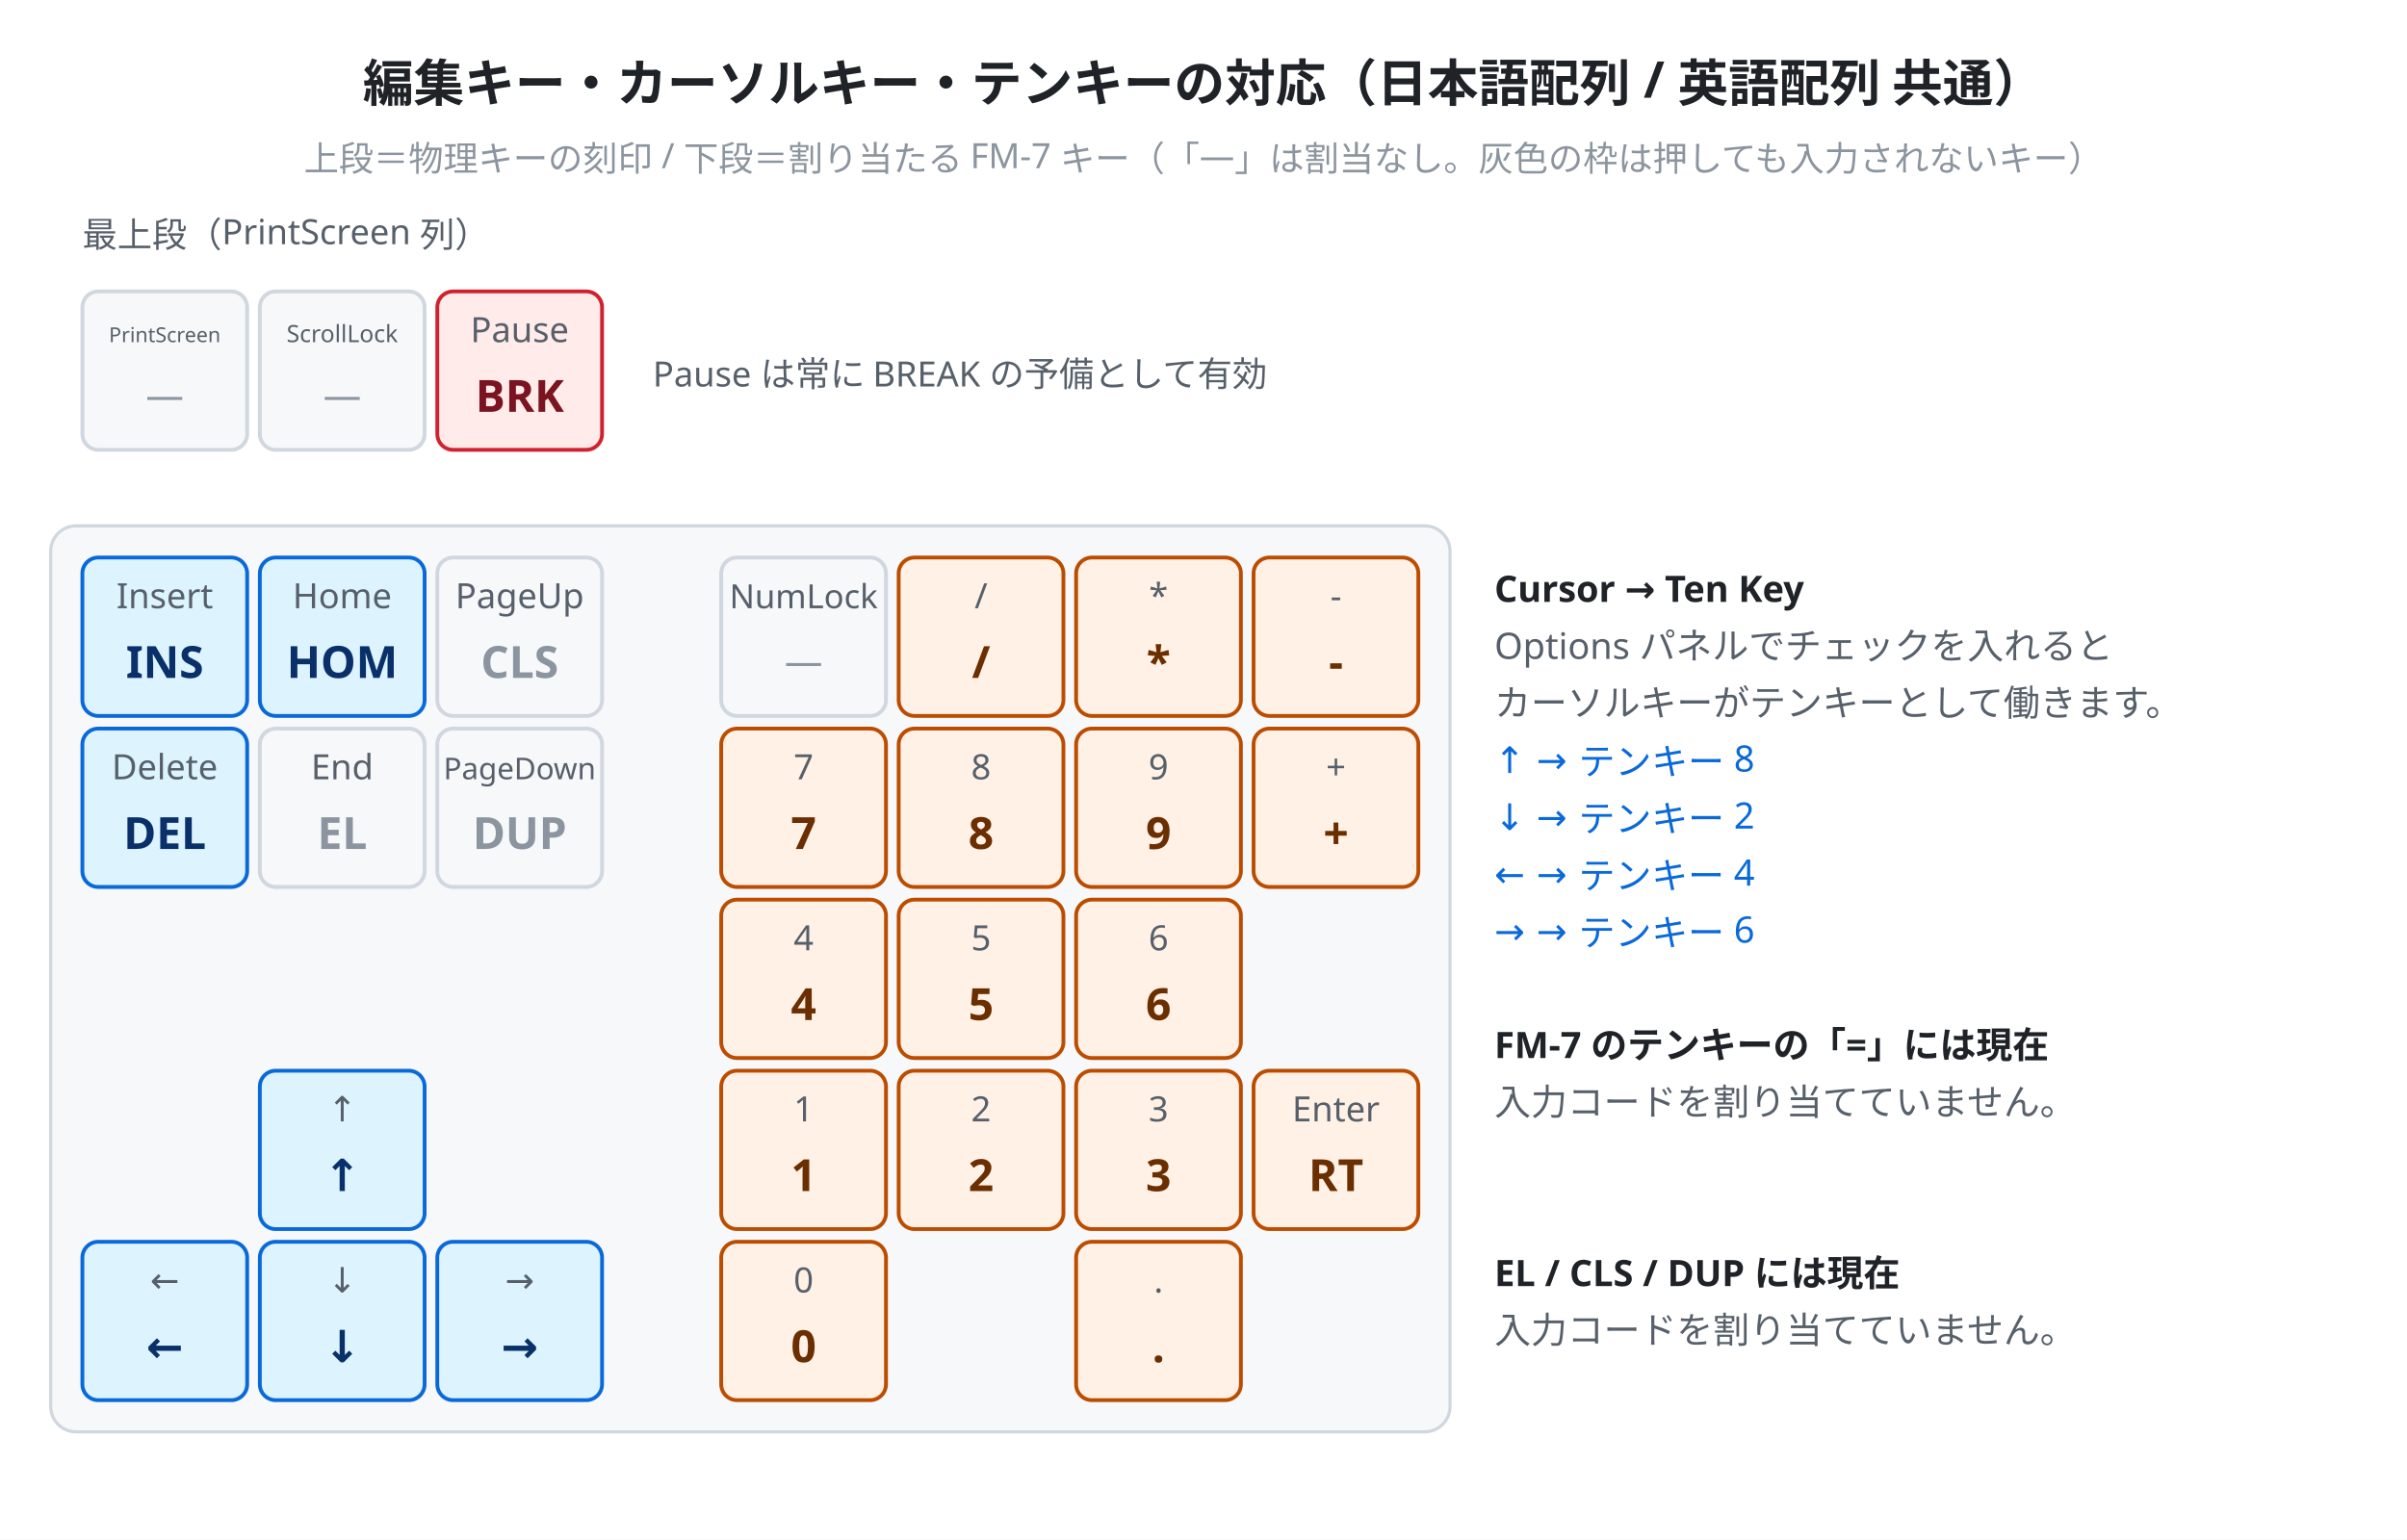
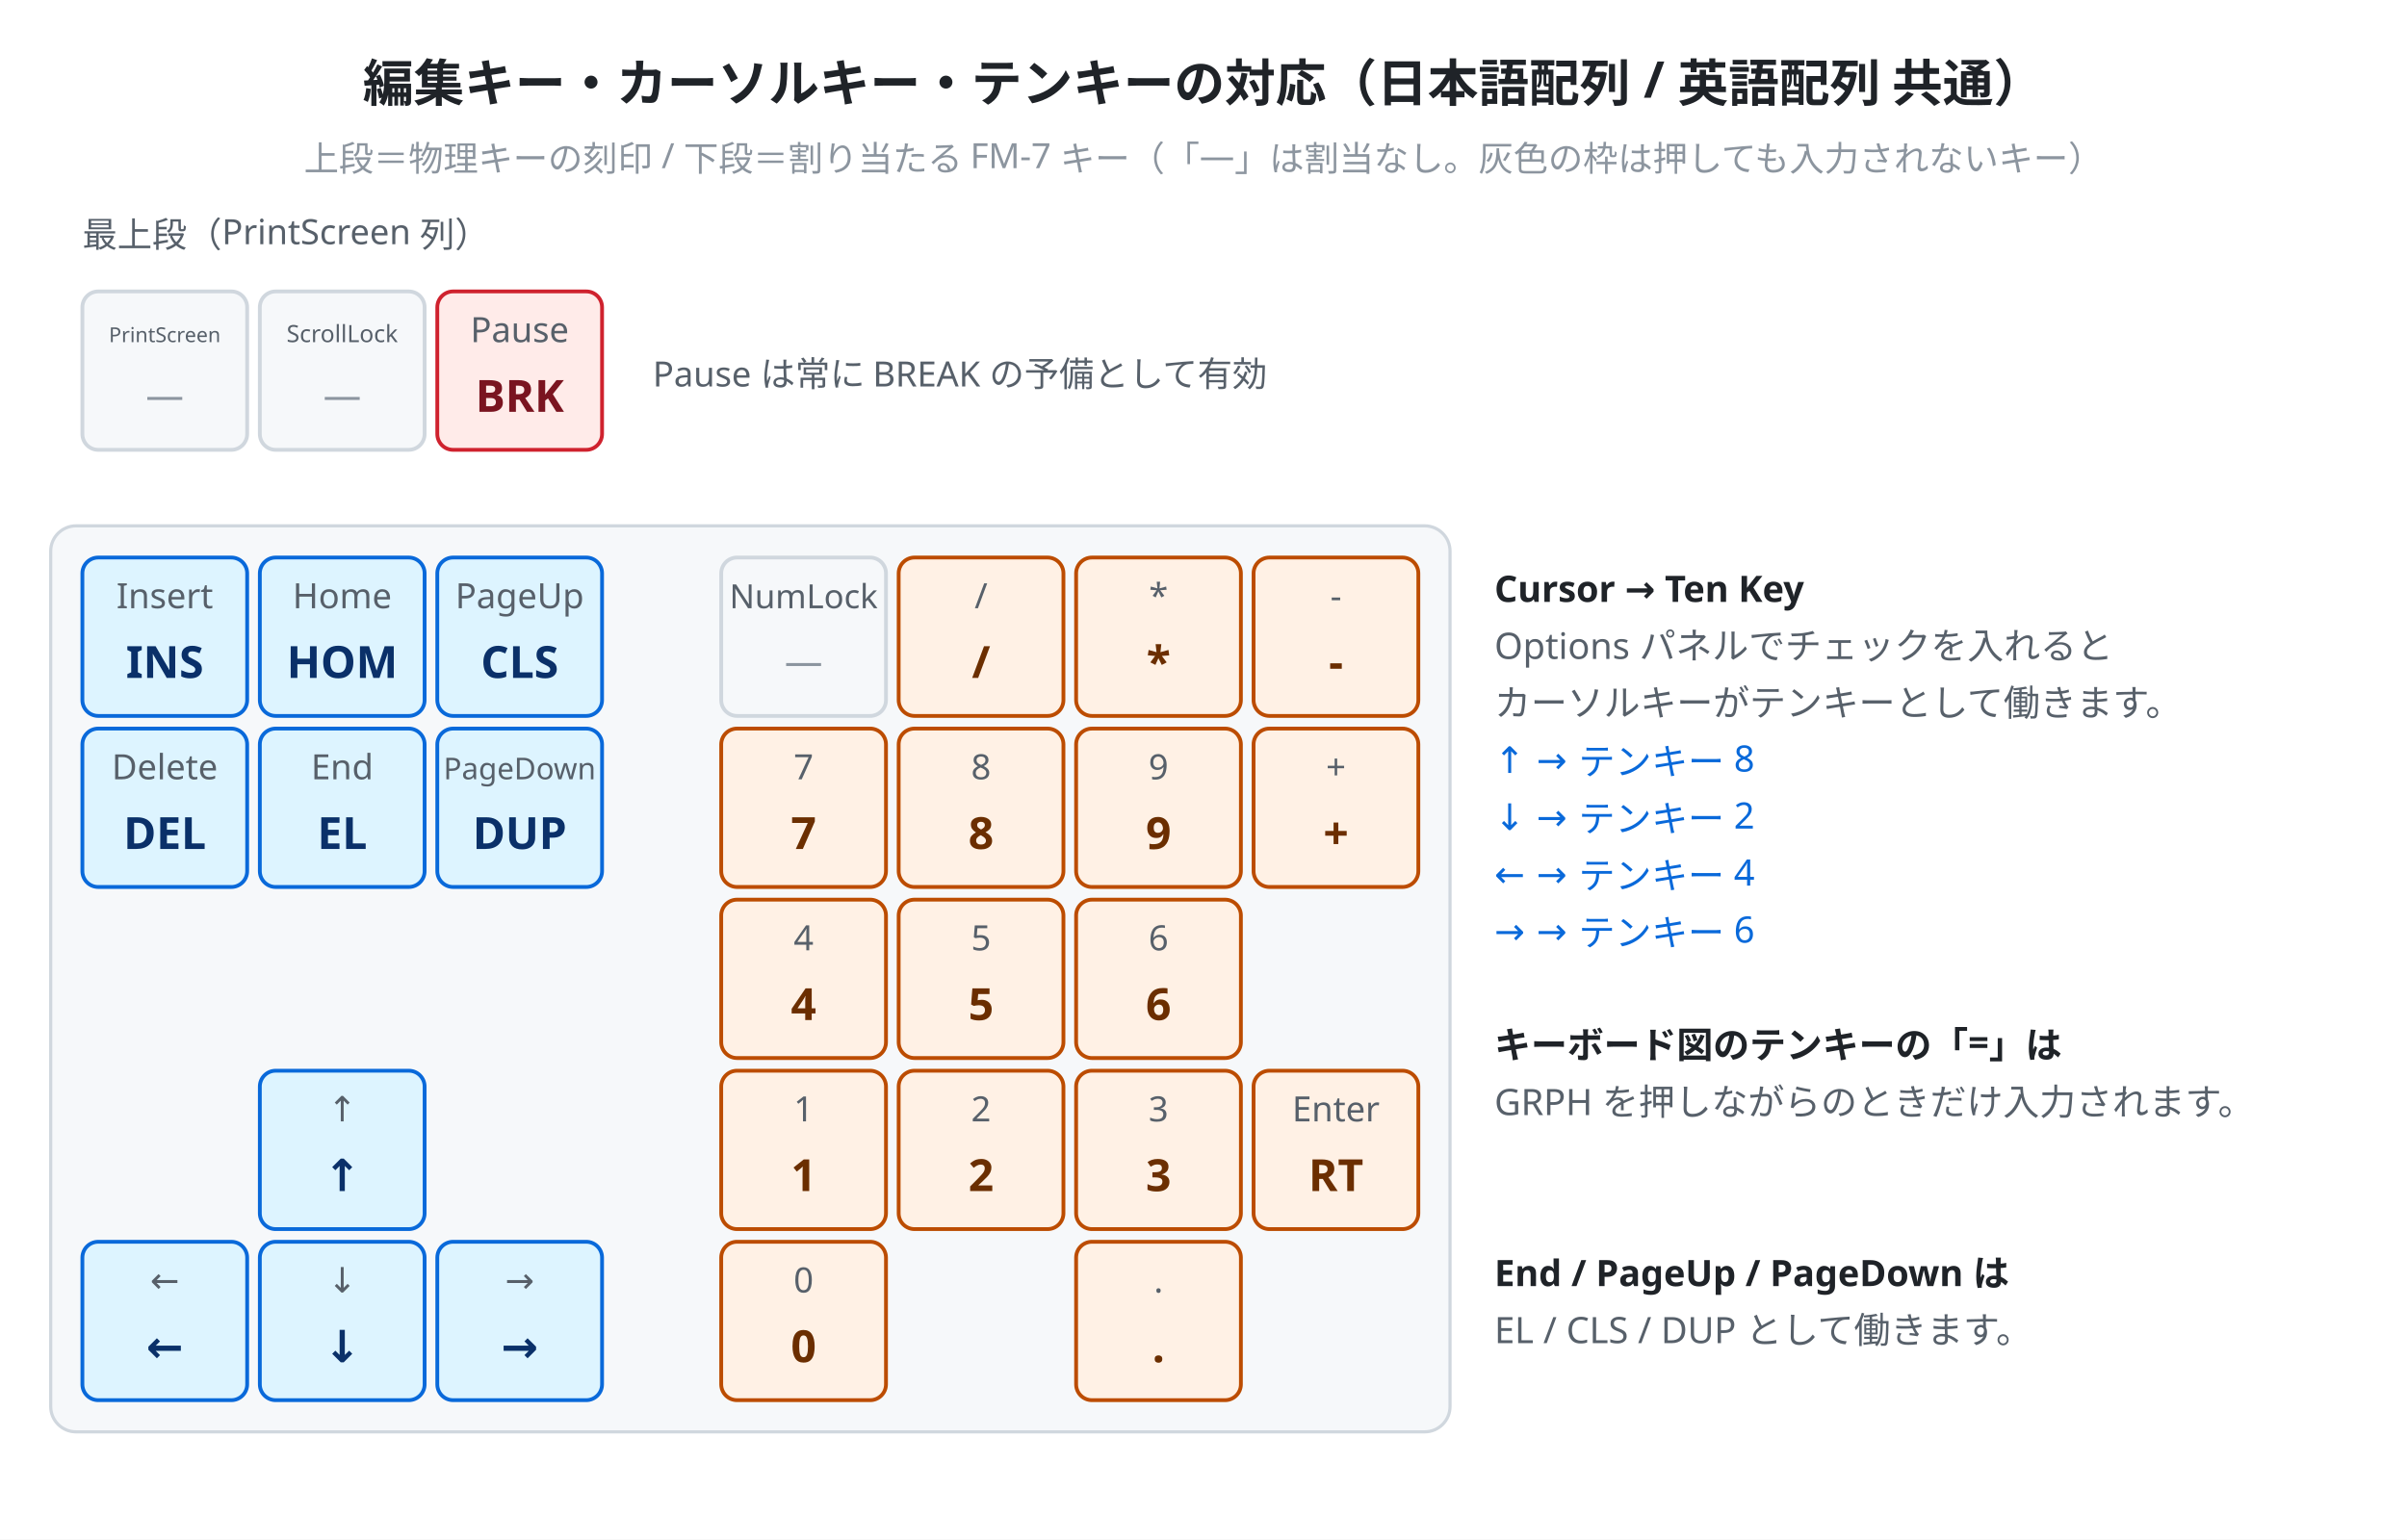
<svg xmlns="http://www.w3.org/2000/svg" viewBox="0 0 759.6 486" width="759.6" height="486">
  <defs>
    <marker id="ah" markerWidth="10" markerHeight="10" refX="8" refY="4" orient="auto" markerUnits="userSpaceOnUse">
      <path d="M0,0 L8,4 L0,8 z" fill="#57606a" />
    </marker>
  </defs>
  <rect x="0" y="0" width="759.6" height="486" rx="0" fill="#ffffff" stroke="none" stroke-width="1" />
  <text x="379.8" y="32" font-family="sans-serif" font-size="16" fill="#1f2328" text-anchor="middle" font-weight="bold">編集キー・カーソルキー・テンキーの対応（日本語配列 / 英語配列 共通）</text>
  <text x="379.8" y="54" font-family="sans-serif" font-size="11" fill="#8c959f" text-anchor="middle">上段＝物理キーの刻印 / 下段＝割り当たる FM-7 キー（「—」は割当なし。灰色の枠は押しても入力されないキー）</text>
  <text x="26" y="78" font-family="sans-serif" font-size="11" fill="#57606a" text-anchor="start">最上段（PrintScreen 列）</text>
  <rect x="26" y="92" width="52" height="50" rx="5" fill="#f6f8fa" stroke="#d0d7de" stroke-width="1.2" />
  <text x="52" y="108" font-family="sans-serif" font-size="6.5" fill="#57606a" text-anchor="middle">PrintScreen</text>
  <text x="52" y="129" font-family="sans-serif" font-size="12" fill="#8c959f" text-anchor="middle">—</text>
  <rect x="82" y="92" width="52" height="50" rx="5" fill="#f6f8fa" stroke="#d0d7de" stroke-width="1.2" />
  <text x="108" y="108" font-family="sans-serif" font-size="7.5" fill="#57606a" text-anchor="middle">ScrollLock</text>
  <text x="108" y="129" font-family="sans-serif" font-size="12" fill="#8c959f" text-anchor="middle">—</text>
  <rect x="138" y="92" width="52" height="50" rx="5" fill="#ffebe9" stroke="#cf222e" stroke-width="1.2" />
  <text x="164" y="108" font-family="sans-serif" font-size="11" fill="#57606a" text-anchor="middle">Pause</text>
  <text x="164" y="130" font-family="sans-serif" font-size="14" fill="#7a1420" text-anchor="middle" font-weight="bold">BRK</text>
  <text x="206" y="122" font-family="sans-serif" font-size="11" fill="#57606a" text-anchor="start">Pause は常に BREAK の予備として有効</text>
  <rect x="16" y="166" width="441.6" height="286" rx="8" fill="#f6f8fa" stroke="#d0d7de" stroke-width="1" />
  <rect x="26" y="176" width="52" height="50" rx="5" fill="#ddf4ff" stroke="#0969da" stroke-width="1.2" />
  <text x="52" y="192" font-family="sans-serif" font-size="11" fill="#57606a" text-anchor="middle">Insert</text>
  <text x="52" y="214" font-family="sans-serif" font-size="14" fill="#0a3069" text-anchor="middle" font-weight="bold">INS</text>
  <rect x="82" y="176" width="52" height="50" rx="5" fill="#ddf4ff" stroke="#0969da" stroke-width="1.2" />
  <text x="108" y="192" font-family="sans-serif" font-size="11" fill="#57606a" text-anchor="middle">Home</text>
  <text x="108" y="214" font-family="sans-serif" font-size="14" fill="#0a3069" text-anchor="middle" font-weight="bold">HOM</text>
-   <rect x="138" y="176" width="52" height="50" rx="5" fill="#f6f8fa" stroke="#d0d7de" stroke-width="1.2" />
+   <rect x="138" y="176" width="52" height="50" rx="5" fill="#ddf4ff" stroke="#0969da" stroke-width="1.2" />
  <text x="164" y="192" font-family="sans-serif" font-size="11" fill="#57606a" text-anchor="middle">PageUp</text>
-   <text x="164" y="214" font-family="sans-serif" font-size="14" fill="#8c959f" text-anchor="middle" font-weight="bold">CLS</text>
+   <text x="164" y="214" font-family="sans-serif" font-size="14" fill="#0a3069" text-anchor="middle" font-weight="bold">CLS</text>
  <rect x="26" y="230" width="52" height="50" rx="5" fill="#ddf4ff" stroke="#0969da" stroke-width="1.2" />
  <text x="52" y="246" font-family="sans-serif" font-size="11" fill="#57606a" text-anchor="middle">Delete</text>
  <text x="52" y="268" font-family="sans-serif" font-size="14" fill="#0a3069" text-anchor="middle" font-weight="bold">DEL</text>
-   <rect x="82" y="230" width="52" height="50" rx="5" fill="#f6f8fa" stroke="#d0d7de" stroke-width="1.2" />
+   <rect x="82" y="230" width="52" height="50" rx="5" fill="#ddf4ff" stroke="#0969da" stroke-width="1.2" />
  <text x="108" y="246" font-family="sans-serif" font-size="11" fill="#57606a" text-anchor="middle">End</text>
-   <text x="108" y="268" font-family="sans-serif" font-size="14" fill="#8c959f" text-anchor="middle" font-weight="bold">EL</text>
-   <rect x="138" y="230" width="52" height="50" rx="5" fill="#f6f8fa" stroke="#d0d7de" stroke-width="1.2" />
+   <text x="108" y="268" font-family="sans-serif" font-size="14" fill="#0a3069" text-anchor="middle" font-weight="bold">EL</text>
+   <rect x="138" y="230" width="52" height="50" rx="5" fill="#ddf4ff" stroke="#0969da" stroke-width="1.2" />
  <text x="164" y="246" font-family="sans-serif" font-size="9.5" fill="#57606a" text-anchor="middle">PageDown</text>
-   <text x="164" y="268" font-family="sans-serif" font-size="14" fill="#8c959f" text-anchor="middle" font-weight="bold">DUP</text>
+   <text x="164" y="268" font-family="sans-serif" font-size="14" fill="#0a3069" text-anchor="middle" font-weight="bold">DUP</text>
  <rect x="82" y="338" width="52" height="50" rx="5" fill="#ddf4ff" stroke="#0969da" stroke-width="1.2" />
  <text x="108" y="354" font-family="sans-serif" font-size="11" fill="#57606a" text-anchor="middle">↑</text>
  <text x="108" y="376" font-family="sans-serif" font-size="14" fill="#0a3069" text-anchor="middle" font-weight="bold">↑</text>
  <rect x="26" y="392" width="52" height="50" rx="5" fill="#ddf4ff" stroke="#0969da" stroke-width="1.2" />
  <text x="52" y="408" font-family="sans-serif" font-size="11" fill="#57606a" text-anchor="middle">←</text>
  <text x="52" y="430" font-family="sans-serif" font-size="14" fill="#0a3069" text-anchor="middle" font-weight="bold">←</text>
  <rect x="82" y="392" width="52" height="50" rx="5" fill="#ddf4ff" stroke="#0969da" stroke-width="1.2" />
  <text x="108" y="408" font-family="sans-serif" font-size="11" fill="#57606a" text-anchor="middle">↓</text>
  <text x="108" y="430" font-family="sans-serif" font-size="14" fill="#0a3069" text-anchor="middle" font-weight="bold">↓</text>
  <rect x="138" y="392" width="52" height="50" rx="5" fill="#ddf4ff" stroke="#0969da" stroke-width="1.2" />
  <text x="164" y="408" font-family="sans-serif" font-size="11" fill="#57606a" text-anchor="middle">→</text>
  <text x="164" y="430" font-family="sans-serif" font-size="14" fill="#0a3069" text-anchor="middle" font-weight="bold">→</text>
  <rect x="227.6" y="176" width="52" height="50" rx="5" fill="#f6f8fa" stroke="#d0d7de" stroke-width="1.2" />
  <text x="253.6" y="192" font-family="sans-serif" font-size="10.5" fill="#57606a" text-anchor="middle">NumLock</text>
  <text x="253.6" y="213" font-family="sans-serif" font-size="12" fill="#8c959f" text-anchor="middle">—</text>
  <rect x="283.6" y="176" width="52" height="50" rx="5" fill="#fff1e5" stroke="#bc4c00" stroke-width="1.2" />
  <text x="309.6" y="192" font-family="sans-serif" font-size="11" fill="#57606a" text-anchor="middle">/</text>
  <text x="309.6" y="214" font-family="sans-serif" font-size="14" fill="#6b2e00" text-anchor="middle" font-weight="bold">/</text>
  <rect x="339.6" y="176" width="52" height="50" rx="5" fill="#fff1e5" stroke="#bc4c00" stroke-width="1.2" />
  <text x="365.6" y="192" font-family="sans-serif" font-size="11" fill="#57606a" text-anchor="middle">*</text>
  <text x="365.6" y="214" font-family="sans-serif" font-size="14" fill="#6b2e00" text-anchor="middle" font-weight="bold">*</text>
  <rect x="395.6" y="176" width="52" height="50" rx="5" fill="#fff1e5" stroke="#bc4c00" stroke-width="1.2" />
  <text x="421.6" y="192" font-family="sans-serif" font-size="11" fill="#57606a" text-anchor="middle">-</text>
  <text x="421.6" y="214" font-family="sans-serif" font-size="14" fill="#6b2e00" text-anchor="middle" font-weight="bold">-</text>
  <rect x="227.6" y="230" width="52" height="50" rx="5" fill="#fff1e5" stroke="#bc4c00" stroke-width="1.2" />
  <text x="253.6" y="246" font-family="sans-serif" font-size="11" fill="#57606a" text-anchor="middle">7</text>
  <text x="253.6" y="268" font-family="sans-serif" font-size="14" fill="#6b2e00" text-anchor="middle" font-weight="bold">7</text>
  <rect x="283.6" y="230" width="52" height="50" rx="5" fill="#fff1e5" stroke="#bc4c00" stroke-width="1.2" />
  <text x="309.6" y="246" font-family="sans-serif" font-size="11" fill="#57606a" text-anchor="middle">8</text>
  <text x="309.6" y="268" font-family="sans-serif" font-size="14" fill="#6b2e00" text-anchor="middle" font-weight="bold">8</text>
  <rect x="339.6" y="230" width="52" height="50" rx="5" fill="#fff1e5" stroke="#bc4c00" stroke-width="1.2" />
  <text x="365.6" y="246" font-family="sans-serif" font-size="11" fill="#57606a" text-anchor="middle">9</text>
  <text x="365.6" y="268" font-family="sans-serif" font-size="14" fill="#6b2e00" text-anchor="middle" font-weight="bold">9</text>
  <rect x="395.6" y="230" width="52" height="50" rx="5" fill="#fff1e5" stroke="#bc4c00" stroke-width="1.2" />
  <text x="421.6" y="246" font-family="sans-serif" font-size="11" fill="#57606a" text-anchor="middle">+</text>
  <text x="421.6" y="268" font-family="sans-serif" font-size="14" fill="#6b2e00" text-anchor="middle" font-weight="bold">+</text>
  <rect x="227.6" y="284" width="52" height="50" rx="5" fill="#fff1e5" stroke="#bc4c00" stroke-width="1.2" />
  <text x="253.6" y="300" font-family="sans-serif" font-size="11" fill="#57606a" text-anchor="middle">4</text>
  <text x="253.6" y="322" font-family="sans-serif" font-size="14" fill="#6b2e00" text-anchor="middle" font-weight="bold">4</text>
  <rect x="283.6" y="284" width="52" height="50" rx="5" fill="#fff1e5" stroke="#bc4c00" stroke-width="1.2" />
  <text x="309.6" y="300" font-family="sans-serif" font-size="11" fill="#57606a" text-anchor="middle">5</text>
  <text x="309.6" y="322" font-family="sans-serif" font-size="14" fill="#6b2e00" text-anchor="middle" font-weight="bold">5</text>
  <rect x="339.6" y="284" width="52" height="50" rx="5" fill="#fff1e5" stroke="#bc4c00" stroke-width="1.2" />
  <text x="365.6" y="300" font-family="sans-serif" font-size="11" fill="#57606a" text-anchor="middle">6</text>
  <text x="365.6" y="322" font-family="sans-serif" font-size="14" fill="#6b2e00" text-anchor="middle" font-weight="bold">6</text>
  <rect x="227.6" y="338" width="52" height="50" rx="5" fill="#fff1e5" stroke="#bc4c00" stroke-width="1.2" />
  <text x="253.6" y="354" font-family="sans-serif" font-size="11" fill="#57606a" text-anchor="middle">1</text>
  <text x="253.6" y="376" font-family="sans-serif" font-size="14" fill="#6b2e00" text-anchor="middle" font-weight="bold">1</text>
  <rect x="283.6" y="338" width="52" height="50" rx="5" fill="#fff1e5" stroke="#bc4c00" stroke-width="1.2" />
  <text x="309.6" y="354" font-family="sans-serif" font-size="11" fill="#57606a" text-anchor="middle">2</text>
  <text x="309.6" y="376" font-family="sans-serif" font-size="14" fill="#6b2e00" text-anchor="middle" font-weight="bold">2</text>
  <rect x="339.6" y="338" width="52" height="50" rx="5" fill="#fff1e5" stroke="#bc4c00" stroke-width="1.2" />
  <text x="365.6" y="354" font-family="sans-serif" font-size="11" fill="#57606a" text-anchor="middle">3</text>
  <text x="365.6" y="376" font-family="sans-serif" font-size="14" fill="#6b2e00" text-anchor="middle" font-weight="bold">3</text>
  <rect x="395.6" y="338" width="52" height="50" rx="5" fill="#fff1e5" stroke="#bc4c00" stroke-width="1.2" />
  <text x="421.6" y="354" font-family="sans-serif" font-size="11" fill="#57606a" text-anchor="middle">Enter</text>
  <text x="421.6" y="376" font-family="sans-serif" font-size="14" fill="#6b2e00" text-anchor="middle" font-weight="bold">RT</text>
  <rect x="227.6" y="392" width="52" height="50" rx="5" fill="#fff1e5" stroke="#bc4c00" stroke-width="1.2" />
  <text x="253.6" y="408" font-family="sans-serif" font-size="11" fill="#57606a" text-anchor="middle">0</text>
  <text x="253.6" y="430" font-family="sans-serif" font-size="14" fill="#6b2e00" text-anchor="middle" font-weight="bold">0</text>
  <rect x="339.6" y="392" width="52" height="50" rx="5" fill="#fff1e5" stroke="#bc4c00" stroke-width="1.2" />
  <text x="365.6" y="408" font-family="sans-serif" font-size="11" fill="#57606a" text-anchor="middle">.</text>
  <text x="365.6" y="430" font-family="sans-serif" font-size="14" fill="#6b2e00" text-anchor="middle" font-weight="bold">.</text>
  <text x="471.6" y="190" font-family="sans-serif" font-size="11.5" fill="#1f2328" text-anchor="start" font-weight="bold">Cursor → Ten Key</text>
  <text x="471.6" y="208" font-family="sans-serif" font-size="11.5" fill="#57606a" text-anchor="start">Options パネルでチェックを入れると</text>
  <text x="471.6" y="226" font-family="sans-serif" font-size="11.5" fill="#57606a" text-anchor="start">カーソルキーがテンキーとして働きます。</text>
  <text x="471.6" y="244" font-family="sans-serif" font-size="11.5" fill="#0969da" text-anchor="start">↑ → テンキー 8</text>
  <text x="471.6" y="262" font-family="sans-serif" font-size="11.5" fill="#0969da" text-anchor="start">↓ → テンキー 2</text>
  <text x="471.6" y="280" font-family="sans-serif" font-size="11.5" fill="#0969da" text-anchor="start">← → テンキー 4</text>
  <text x="471.6" y="298" font-family="sans-serif" font-size="11.5" fill="#0969da" text-anchor="start">→ → テンキー 6</text>
-   <text x="471.6" y="334" font-family="sans-serif" font-size="11.5" fill="#1f2328" text-anchor="start" font-weight="bold">FM-7 のテンキーの「=」には現在</text>
-   <text x="471.6" y="352" font-family="sans-serif" font-size="11.5" fill="#57606a" text-anchor="start">入力コードを割り当てていません。</text>
-   <text x="471.6" y="406" font-family="sans-serif" font-size="11.5" fill="#1f2328" text-anchor="start" font-weight="bold">EL / CLS / DUP には現在</text>
-   <text x="471.6" y="424" font-family="sans-serif" font-size="11.5" fill="#57606a" text-anchor="start">入力コードを割り当てていません。</text>
+   <text x="471.6" y="334" font-family="sans-serif" font-size="11.5" fill="#1f2328" text-anchor="start" font-weight="bold">キーボード図のテンキーの「=」は</text>
+   <text x="471.6" y="352" font-family="sans-serif" font-size="11.5" fill="#57606a" text-anchor="start">GRPH を押しながらのときだけ入力されます。</text>
+   <text x="471.6" y="406" font-family="sans-serif" font-size="11.5" fill="#1f2328" text-anchor="start" font-weight="bold">End / PageUp / PageDown は</text>
+   <text x="471.6" y="424" font-family="sans-serif" font-size="11.5" fill="#57606a" text-anchor="start">EL / CLS / DUP として働きます。</text>
</svg>
